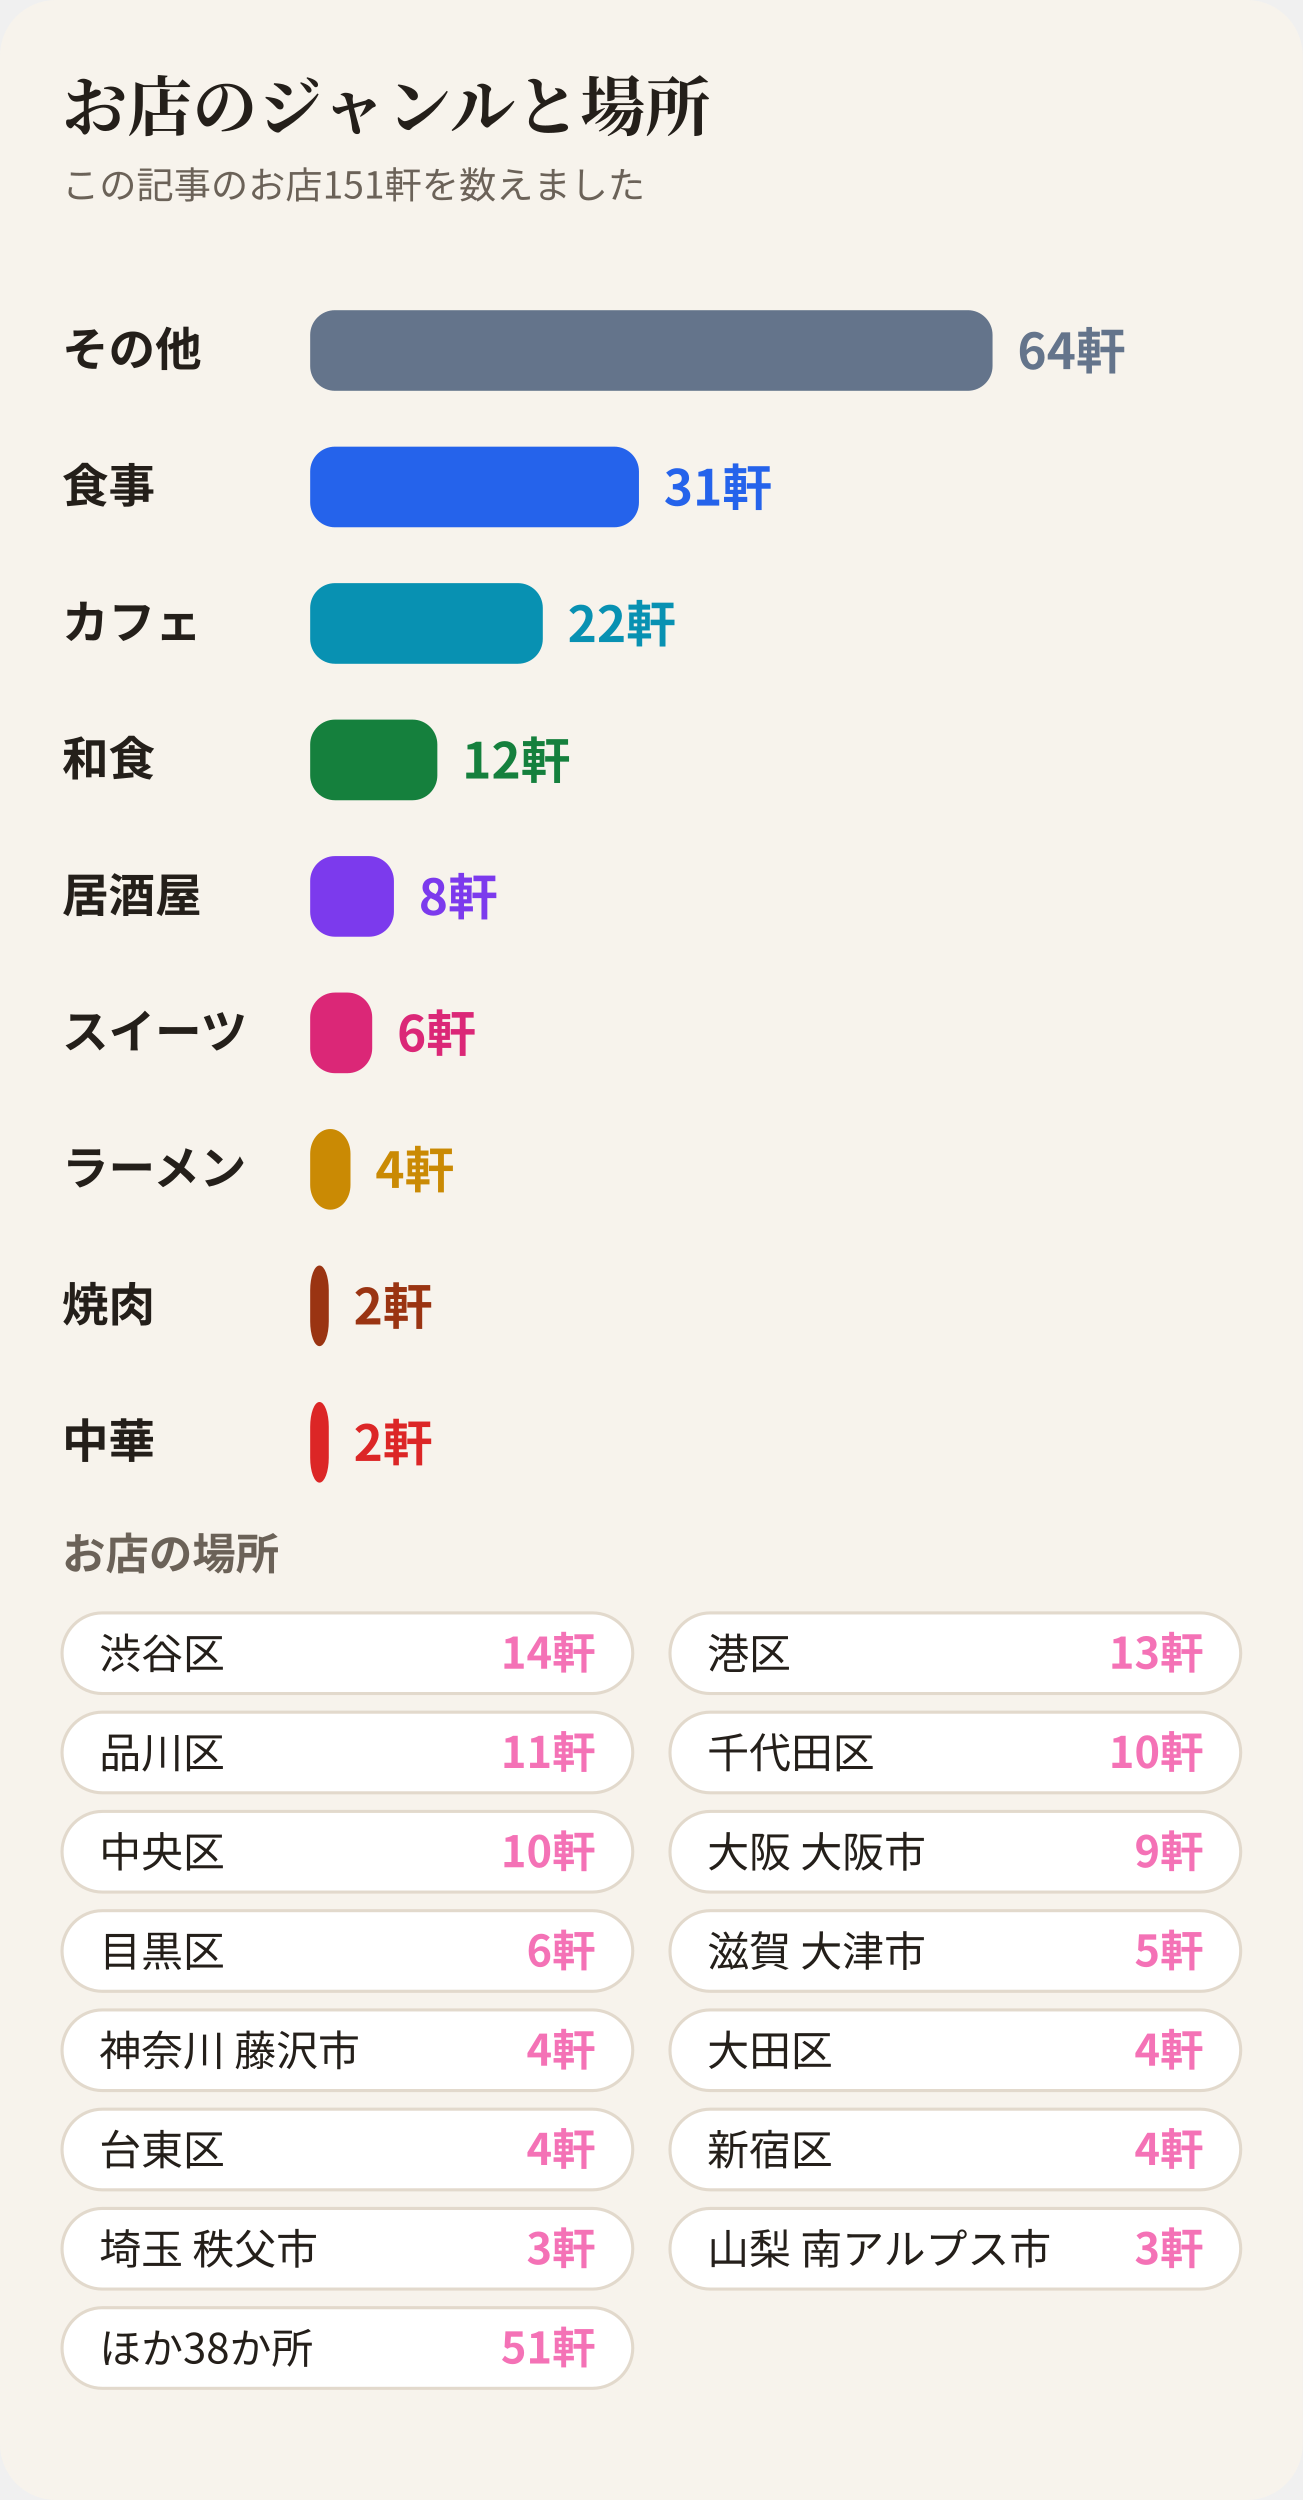
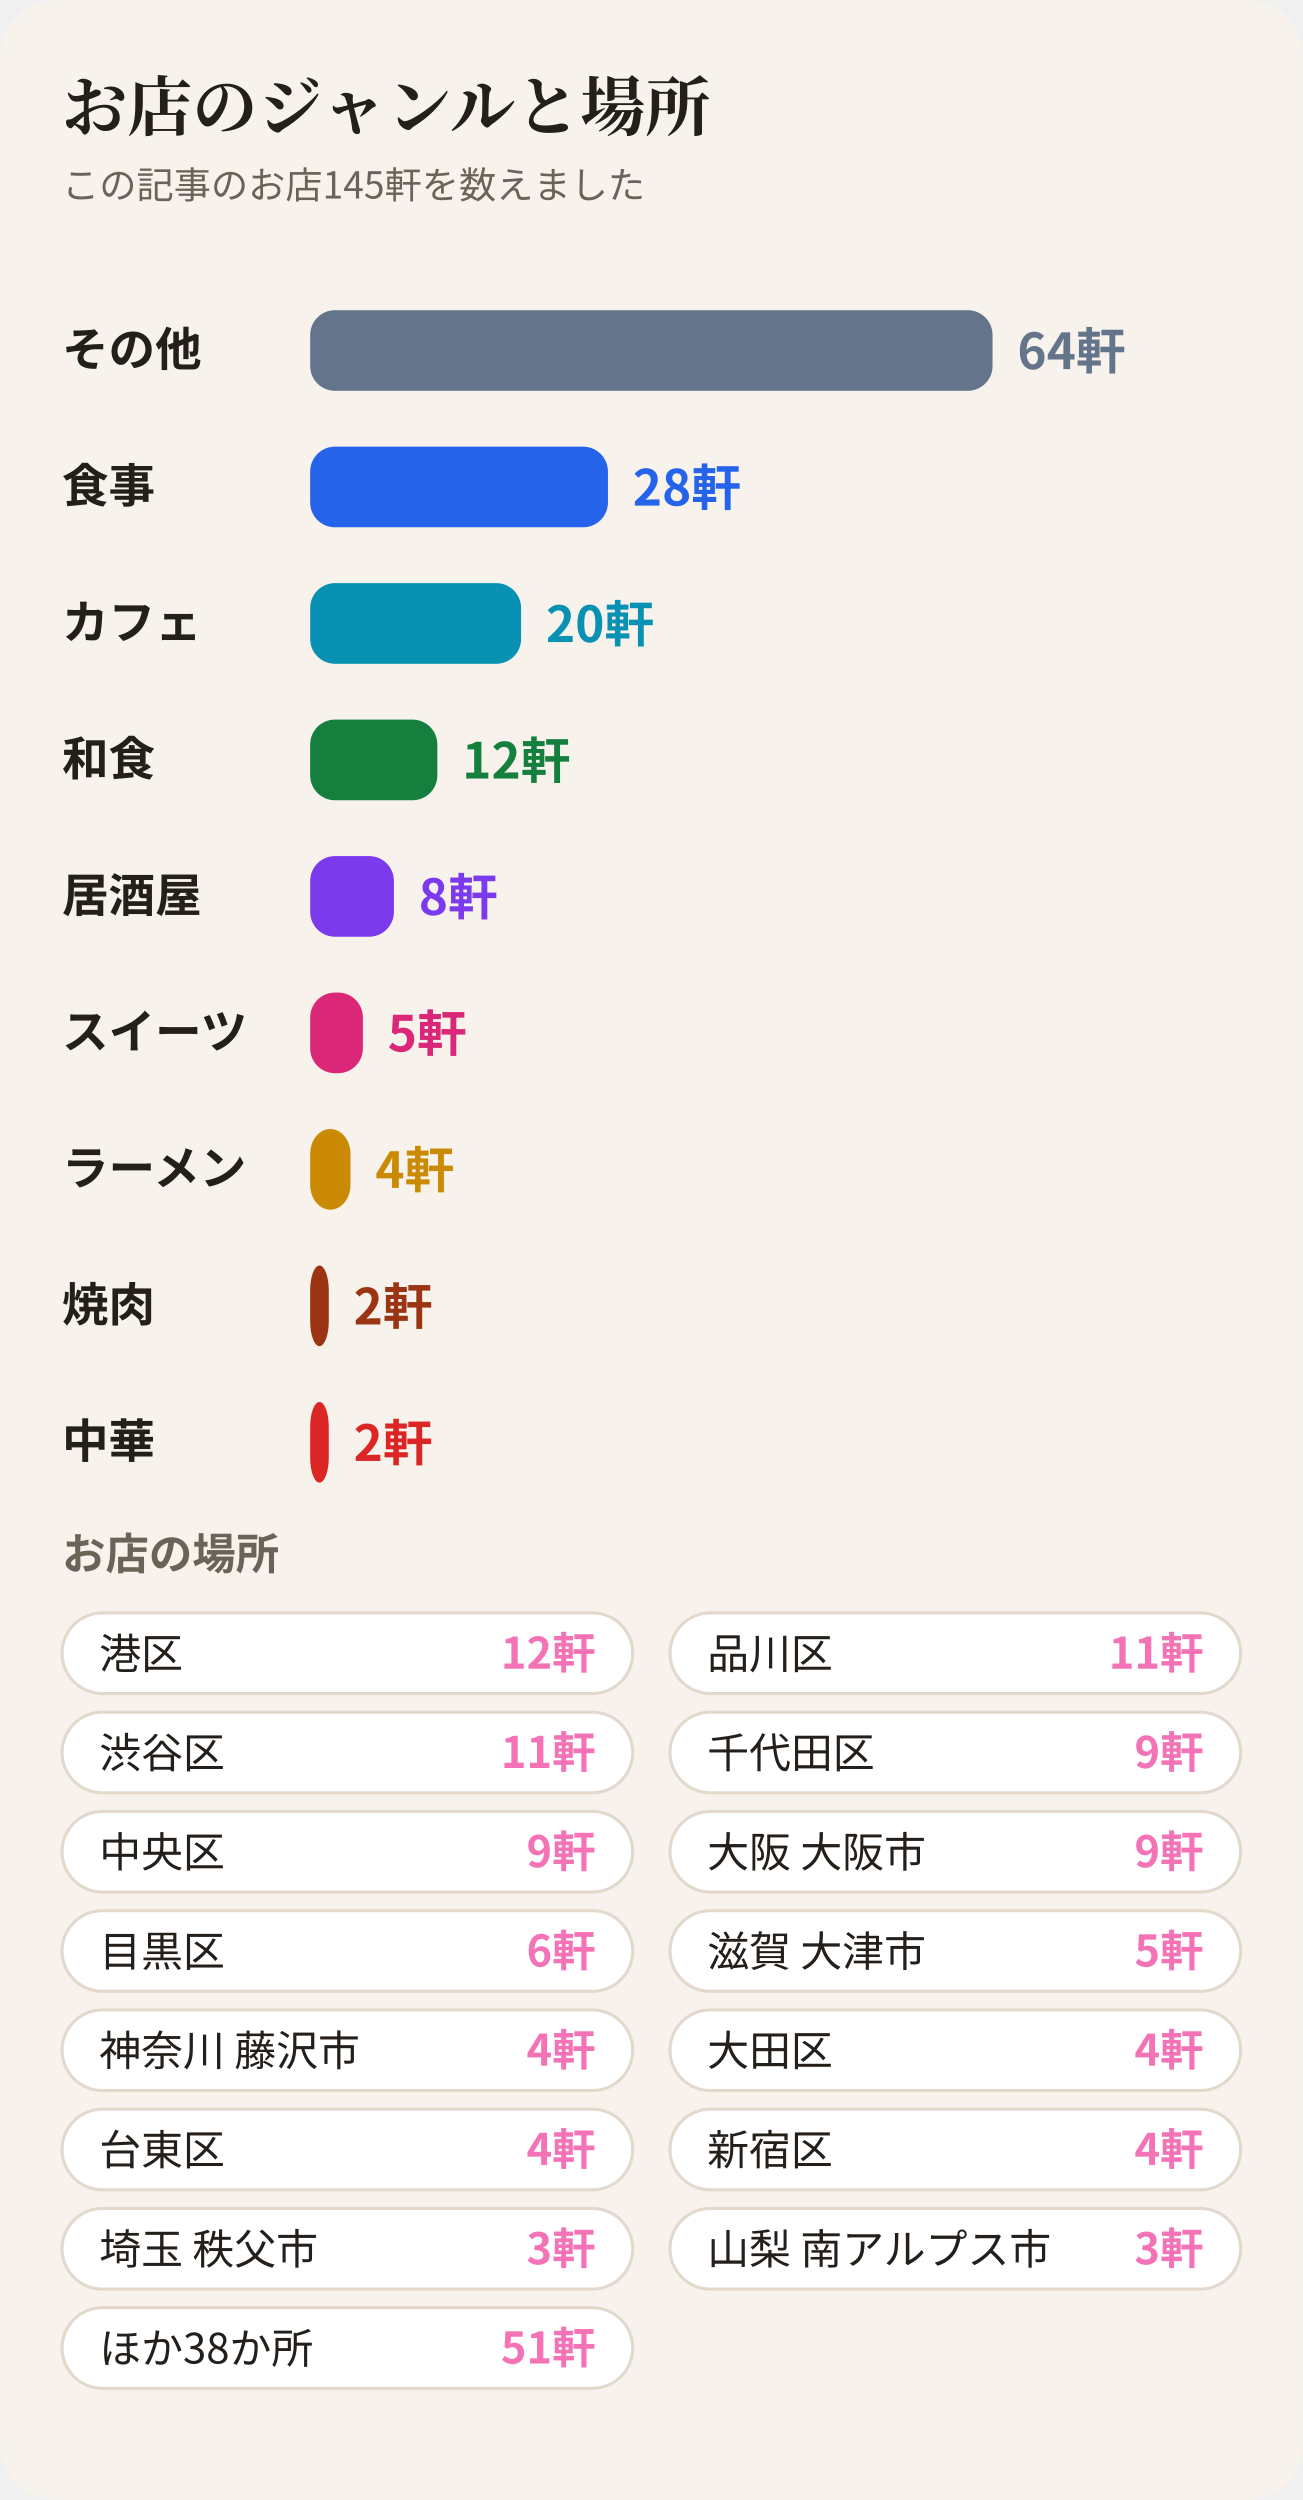
<svg xmlns="http://www.w3.org/2000/svg" viewBox="0 0 420 806" width="420" height="806" font-family="'Hiragino Sans','Noto Sans CJK JP','Noto Sans JP',sans-serif">
  <rect width="420" height="806" rx="18" fill="#F7F3EC" />
  <text x="20" y="42" font-size="21" font-weight="800" fill="#241F1A" font-family="'Hiragino Mincho ProN','Noto Serif CJK JP','Noto Serif JP',serif">お店のジャンルと場所</text>
-   <text x="20" y="64" font-size="12" fill="#6B6258">この記事のお店151軒を数えました</text>
+   <text x="20" y="64" font-size="12" fill="#6B6258">この記事のお店145軒を数えました</text>
  <text x="20" y="118" font-size="15" font-weight="700" fill="#241F1A">その他</text>
  <rect x="100" y="100" width="220" height="26" rx="8" fill="#64748b" />
  <text x="328" y="119" font-size="16" font-weight="800" fill="#64748b">64軒</text>
  <text x="20" y="162" font-size="15" font-weight="700" fill="#241F1A">食事</text>
-   <rect x="100" y="144" width="106" height="26" rx="8" fill="#2563eb" />
-   <text x="214" y="163" font-size="16" font-weight="800" fill="#2563eb">31軒</text>
+   <rect x="100" y="144" width="96" height="26" rx="8" fill="#2563eb" />
+   <text x="204" y="163" font-size="16" font-weight="800" fill="#2563eb">28軒</text>
  <text x="20" y="206" font-size="15" font-weight="700" fill="#241F1A">カフェ</text>
-   <rect x="100" y="188" width="75" height="26" rx="8" fill="#0891b2" />
-   <text x="183" y="207" font-size="16" font-weight="800" fill="#0891b2">22軒</text>
+   <rect x="100" y="188" width="68" height="26" rx="8" fill="#0891b2" />
+   <text x="176" y="207" font-size="16" font-weight="800" fill="#0891b2">20軒</text>
  <text x="20" y="250" font-size="15" font-weight="700" fill="#241F1A">和食</text>
  <rect x="100" y="232" width="41" height="26" rx="8" fill="#15803d" />
  <text x="149" y="251" font-size="16" font-weight="800" fill="#15803d">12軒</text>
  <text x="20" y="294" font-size="15" font-weight="700" fill="#241F1A">居酒屋</text>
  <rect x="100" y="276" width="27" height="26" rx="8" fill="#7c3aed" />
  <text x="135" y="295" font-size="16" font-weight="800" fill="#7c3aed">8軒</text>
  <text x="20" y="338" font-size="15" font-weight="700" fill="#241F1A">スイーツ</text>
-   <rect x="100" y="320" width="20" height="26" rx="8" fill="#db2777" />
-   <text x="128" y="339" font-size="16" font-weight="800" fill="#db2777">6軒</text>
+   <rect x="100" y="320" width="17" height="26" rx="8" fill="#db2777" />
+   <text x="125" y="339" font-size="16" font-weight="800" fill="#db2777">5軒</text>
  <text x="20" y="382" font-size="15" font-weight="700" fill="#241F1A">ラーメン</text>
  <rect x="100" y="364" width="13" height="26" rx="8" fill="#ca8a04" />
  <text x="121" y="383" font-size="16" font-weight="800" fill="#ca8a04">4軒</text>
  <text x="20" y="426" font-size="15" font-weight="700" fill="#241F1A">焼肉</text>
  <rect x="100" y="408" width="6" height="26" rx="8" fill="#9a3412" />
  <text x="114" y="427" font-size="16" font-weight="800" fill="#9a3412">2軒</text>
  <text x="20" y="470" font-size="15" font-weight="700" fill="#241F1A">中華</text>
  <rect x="100" y="452" width="6" height="26" rx="8" fill="#dc2626" />
  <text x="114" y="471" font-size="16" font-weight="800" fill="#dc2626">2軒</text>
  <text x="20" y="506" font-size="14" font-weight="700" fill="#6B6258">お店の場所</text>
  <rect x="20" y="520" width="184" height="26" rx="13" fill="#fff" stroke="#E2D9CC" />
-   <text x="32" y="538" font-size="13.5" fill="#241F1A">渋谷区</text>
-   <text x="192" y="538" font-size="14" font-weight="800" text-anchor="end" fill="#f472b6">14軒</text>
+   <text x="32" y="538" font-size="13.5" fill="#241F1A">港区</text>
+   <text x="192" y="538" font-size="14" font-weight="800" text-anchor="end" fill="#f472b6">12軒</text>
  <rect x="216" y="520" width="184" height="26" rx="13" fill="#fff" stroke="#E2D9CC" />
-   <text x="228" y="538" font-size="13.5" fill="#241F1A">港区</text>
-   <text x="388" y="538" font-size="14" font-weight="800" text-anchor="end" fill="#f472b6">13軒</text>
+   <text x="228" y="538" font-size="13.5" fill="#241F1A">品川区</text>
+   <text x="388" y="538" font-size="14" font-weight="800" text-anchor="end" fill="#f472b6">11軒</text>
  <rect x="20" y="552" width="184" height="26" rx="13" fill="#fff" stroke="#E2D9CC" />
-   <text x="32" y="570" font-size="13.5" fill="#241F1A">品川区</text>
+   <text x="32" y="570" font-size="13.5" fill="#241F1A">渋谷区</text>
  <text x="192" y="570" font-size="14" font-weight="800" text-anchor="end" fill="#f472b6">11軒</text>
  <rect x="216" y="552" width="184" height="26" rx="13" fill="#fff" stroke="#E2D9CC" />
  <text x="228" y="570" font-size="13.5" fill="#241F1A">千代田区</text>
-   <text x="388" y="570" font-size="14" font-weight="800" text-anchor="end" fill="#f472b6">10軒</text>
+   <text x="388" y="570" font-size="14" font-weight="800" text-anchor="end" fill="#f472b6">9軒</text>
  <rect x="20" y="584" width="184" height="26" rx="13" fill="#fff" stroke="#E2D9CC" />
  <text x="32" y="602" font-size="13.5" fill="#241F1A">中央区</text>
-   <text x="192" y="602" font-size="14" font-weight="800" text-anchor="end" fill="#f472b6">10軒</text>
+   <text x="192" y="602" font-size="14" font-weight="800" text-anchor="end" fill="#f472b6">9軒</text>
  <rect x="216" y="584" width="184" height="26" rx="13" fill="#fff" stroke="#E2D9CC" />
  <text x="228" y="602" font-size="13.5" fill="#241F1A">大阪 大阪市</text>
  <text x="388" y="602" font-size="14" font-weight="800" text-anchor="end" fill="#f472b6">9軒</text>
  <rect x="20" y="616" width="184" height="26" rx="13" fill="#fff" stroke="#E2D9CC" />
  <text x="32" y="634" font-size="13.5" fill="#241F1A">目黒区</text>
  <text x="192" y="634" font-size="14" font-weight="800" text-anchor="end" fill="#f472b6">6軒</text>
  <rect x="216" y="616" width="184" height="26" rx="13" fill="#fff" stroke="#E2D9CC" />
  <text x="228" y="634" font-size="13.5" fill="#241F1A">滋賀 大津市</text>
  <text x="388" y="634" font-size="14" font-weight="800" text-anchor="end" fill="#f472b6">5軒</text>
  <rect x="20" y="648" width="184" height="26" rx="13" fill="#fff" stroke="#E2D9CC" />
  <text x="32" y="666" font-size="13.5" fill="#241F1A">神奈川 藤沢市</text>
  <text x="192" y="666" font-size="14" font-weight="800" text-anchor="end" fill="#f472b6">4軒</text>
  <rect x="216" y="648" width="184" height="26" rx="13" fill="#fff" stroke="#E2D9CC" />
  <text x="228" y="666" font-size="13.5" fill="#241F1A">大田区</text>
  <text x="388" y="666" font-size="14" font-weight="800" text-anchor="end" fill="#f472b6">4軒</text>
  <rect x="20" y="680" width="184" height="26" rx="13" fill="#fff" stroke="#E2D9CC" />
  <text x="32" y="698" font-size="13.5" fill="#241F1A">台東区</text>
  <text x="192" y="698" font-size="14" font-weight="800" text-anchor="end" fill="#f472b6">4軒</text>
  <rect x="216" y="680" width="184" height="26" rx="13" fill="#fff" stroke="#E2D9CC" />
  <text x="228" y="698" font-size="13.5" fill="#241F1A">新宿区</text>
  <text x="388" y="698" font-size="14" font-weight="800" text-anchor="end" fill="#f472b6">4軒</text>
  <rect x="20" y="712" width="184" height="26" rx="13" fill="#fff" stroke="#E2D9CC" />
  <text x="32" y="730" font-size="13.5" fill="#241F1A">埼玉 秩父市</text>
  <text x="192" y="730" font-size="14" font-weight="800" text-anchor="end" fill="#f472b6">3軒</text>
  <rect x="216" y="712" width="184" height="26" rx="13" fill="#fff" stroke="#E2D9CC" />
  <text x="228" y="730" font-size="13.5" fill="#241F1A">山梨 南アルプス市</text>
  <text x="388" y="730" font-size="14" font-weight="800" text-anchor="end" fill="#f472b6">3軒</text>
  <rect x="20" y="744" width="184" height="26" rx="13" fill="#fff" stroke="#E2D9CC" />
  <text x="32" y="762" font-size="13.5" fill="#241F1A">ほか38か所</text>
  <text x="192" y="762" font-size="14" font-weight="800" text-anchor="end" fill="#f472b6">51軒</text>
</svg>
